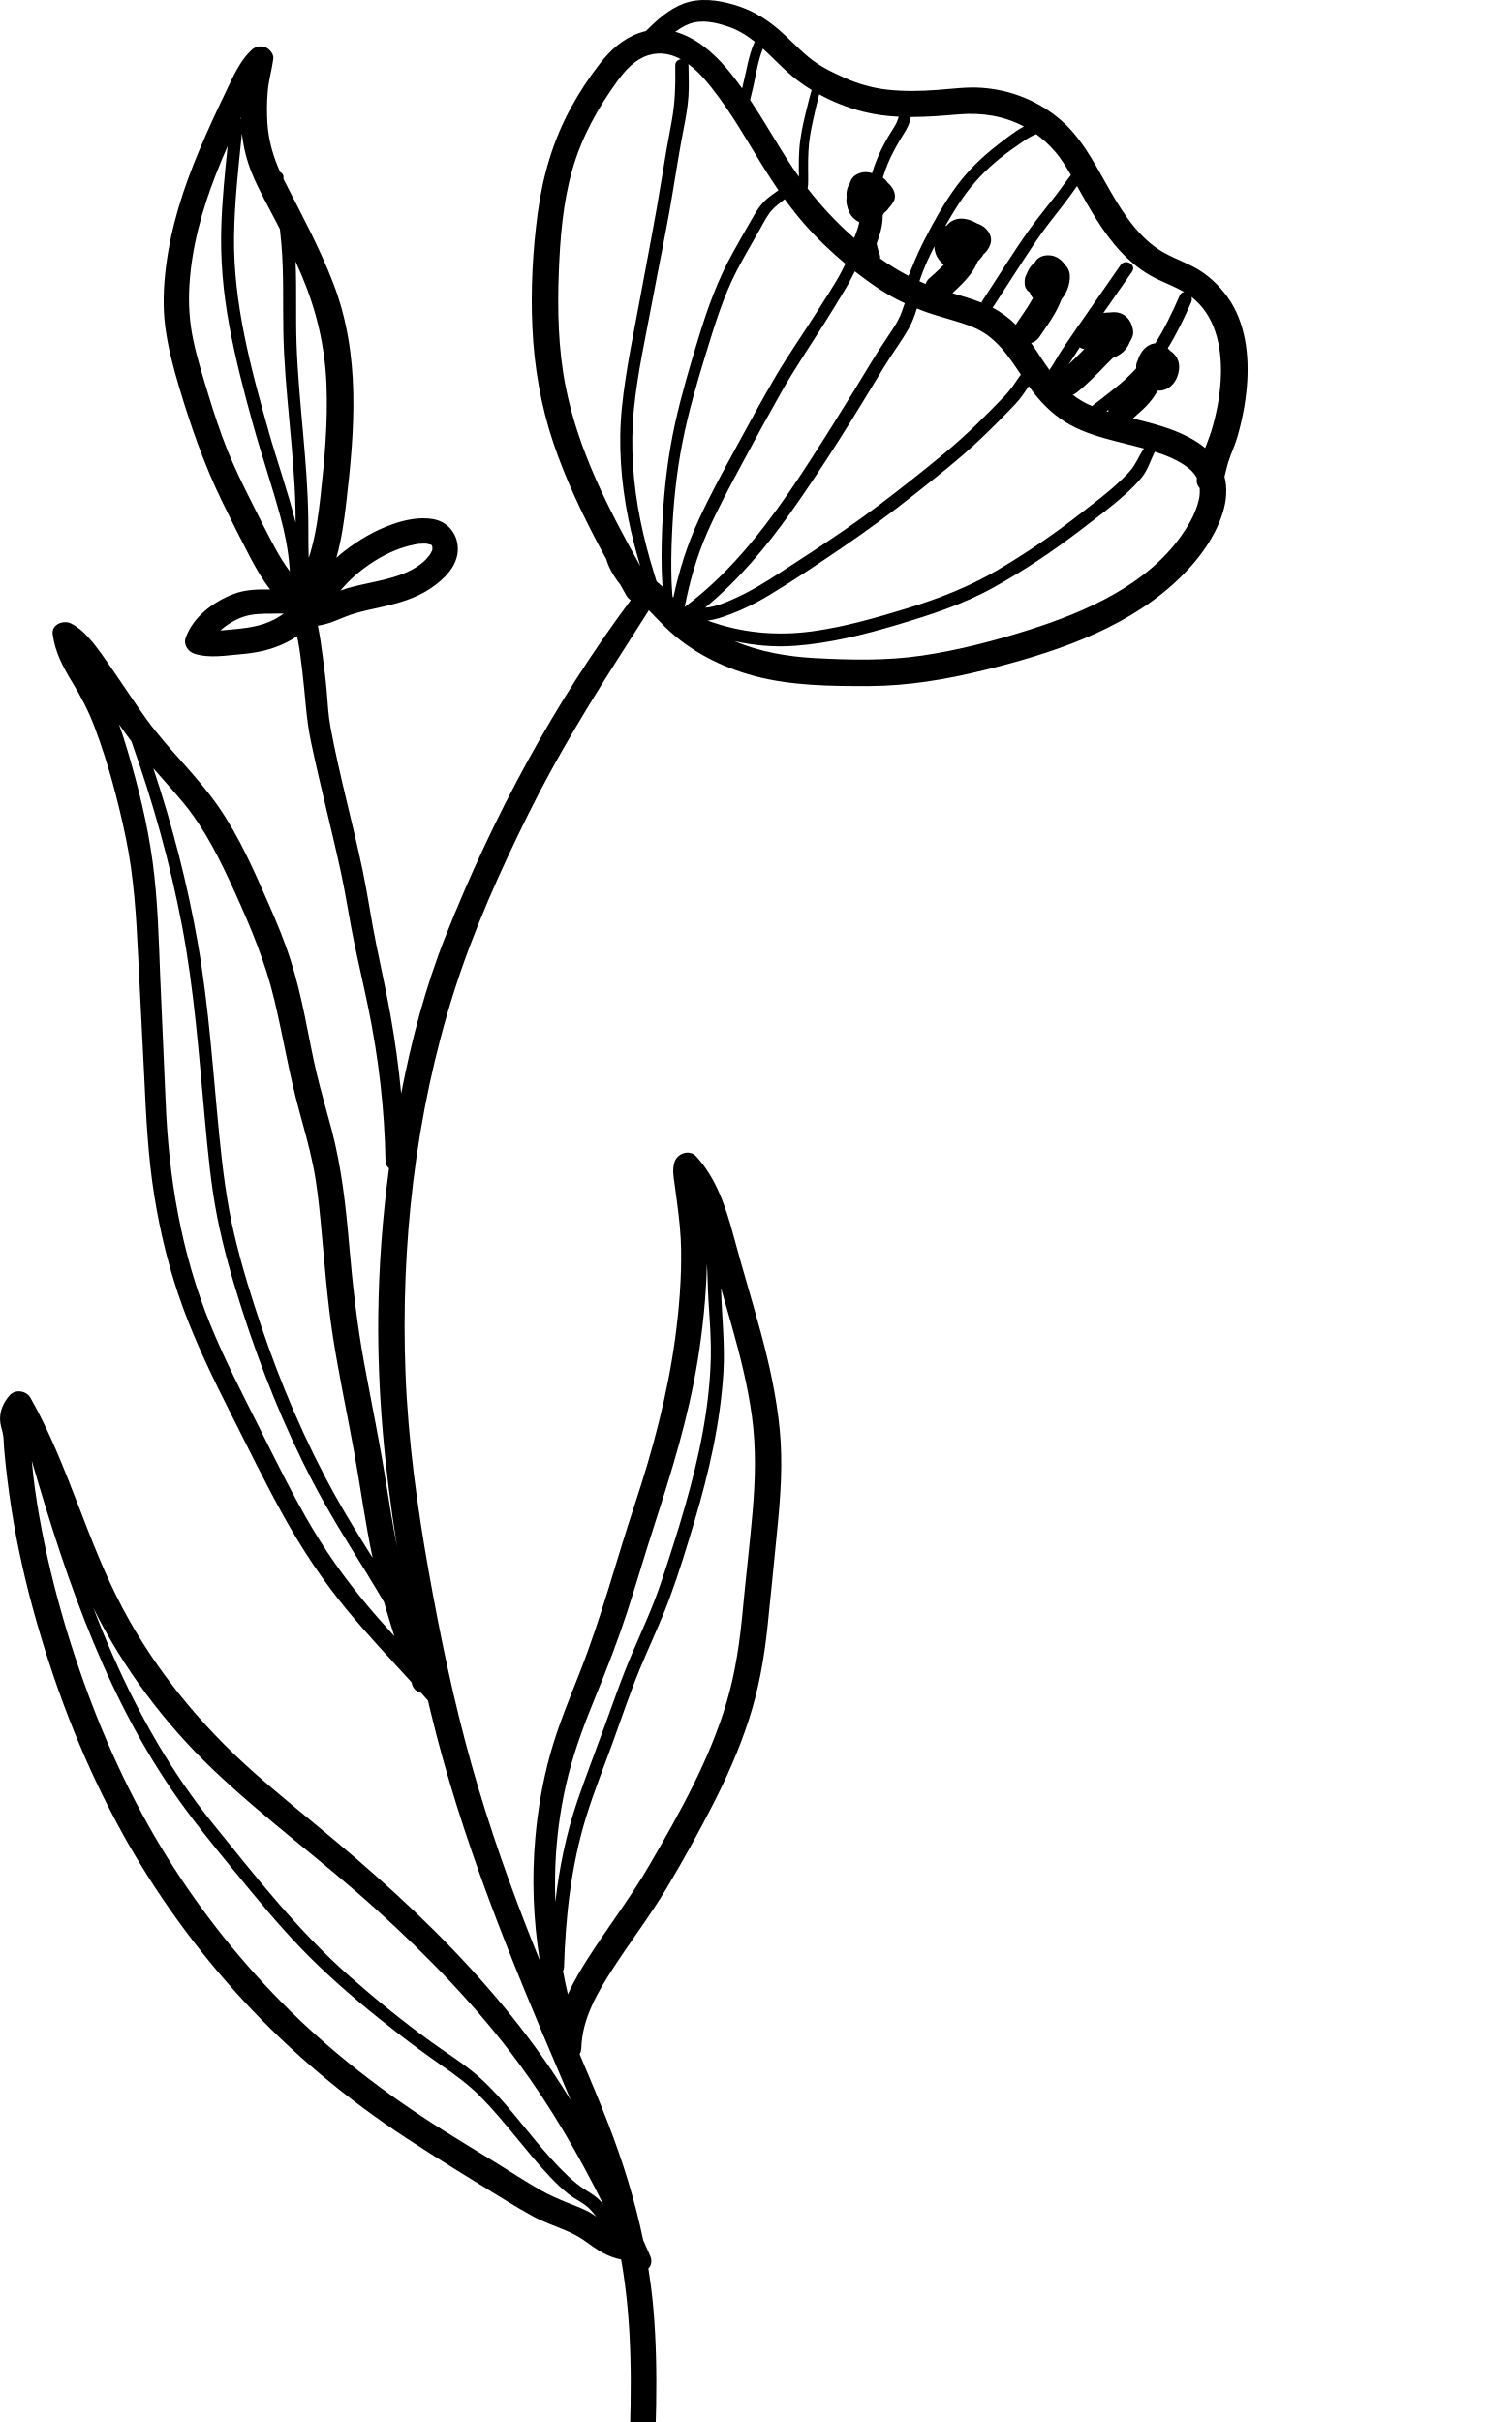
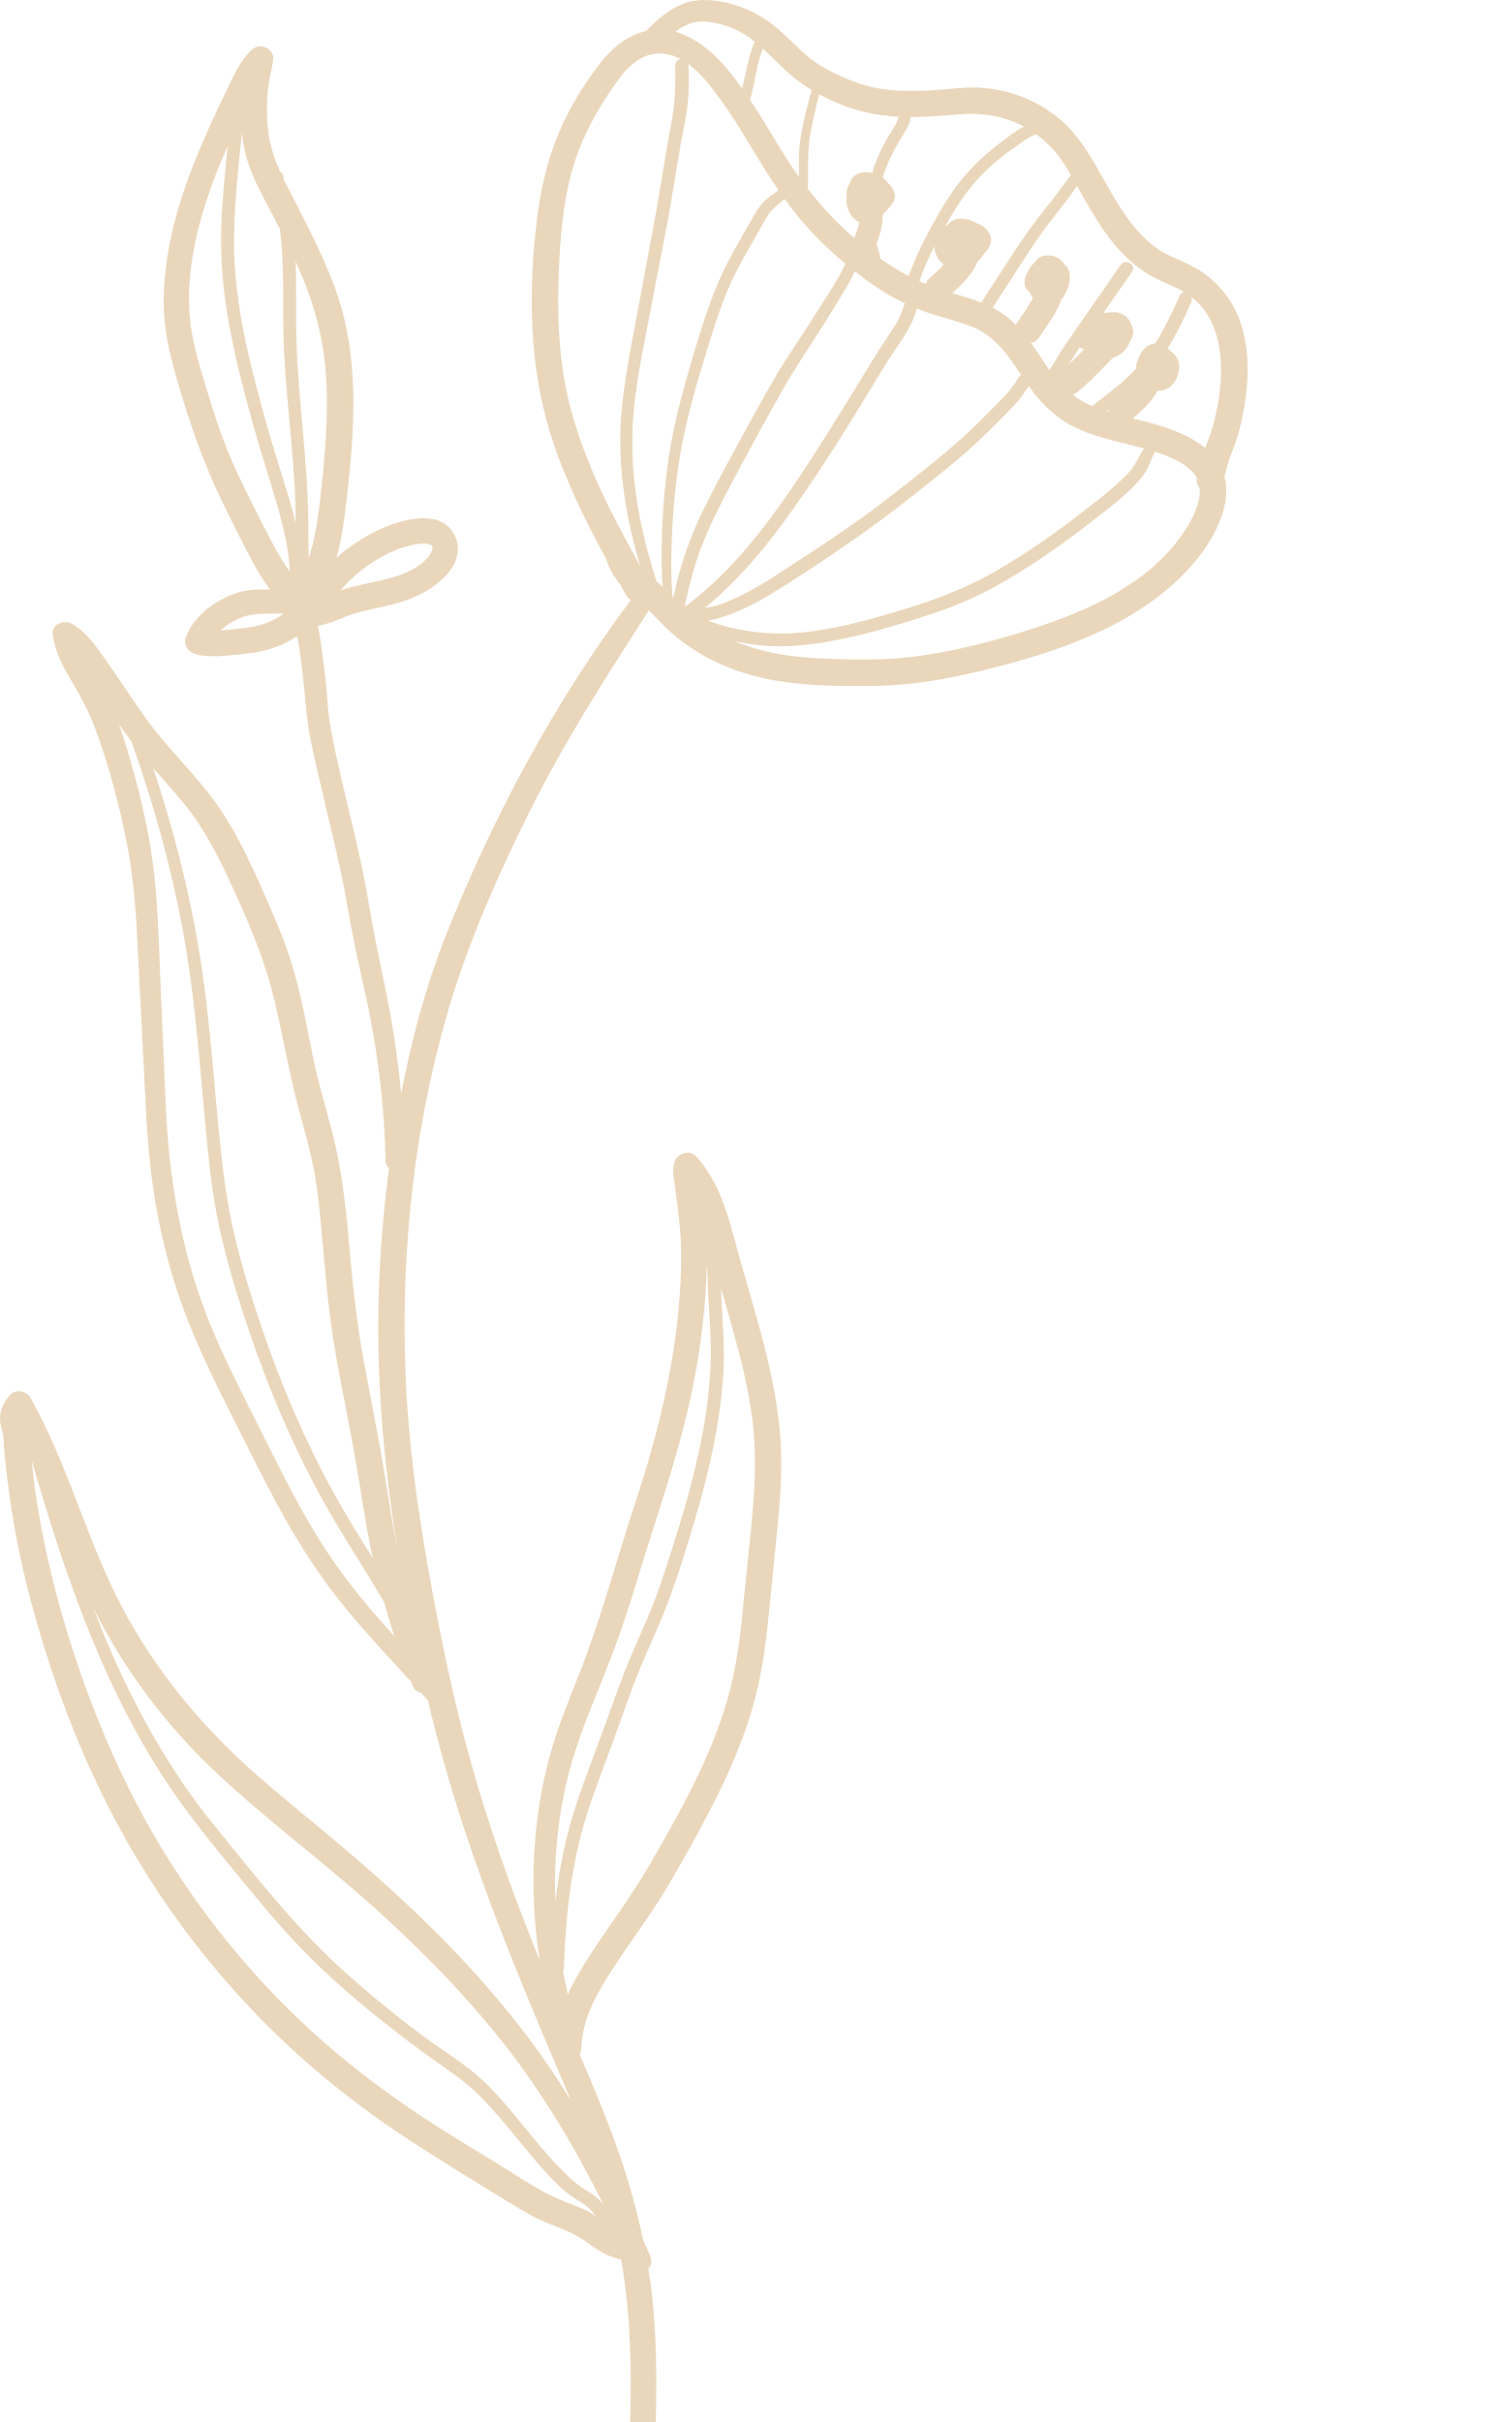
- <svg xmlns="http://www.w3.org/2000/svg" id="Layer_2" data-name="Layer 2" viewBox="0 0 227.406 364.345" fill="currentColor">
+ <svg xmlns="http://www.w3.org/2000/svg" id="Layer_2" data-name="Layer 2" viewBox="0 0 227.406 364.345" fill="#EAD7BB">
  <g id="katman_1" data-name="katman 1">
    <path d="M18.431,275.815c5.01,9.044,11.133,17.489,18.138,25.092,7.305,7.928,15.61,14.859,24.62,20.768,4.96,3.253,10.039,6.357,15.097,9.453,1.233,.755,2.482,1.485,3.745,2.19,1.406,.784,2.956,1.347,4.445,1.956,1.174,.48,2.239,.942,3.285,1.666,.964,.667,1.895,1.395,2.928,1.956,.896,.487,1.803,.81,2.767,1.014,1.712,9.614,1.59,19.469,1.204,29.191-.097,2.438-.214,4.876-.329,7.314-.117,2.462,3.706,2.454,3.826,0,.478-9.702,.987-19.448,.146-29.145-.176-2.027-.44-4.03-.755-6.02,.525-.493,.561-1.245,.271-1.912-.343-.789-.695-1.574-1.045-2.361-1.245-5.989-3.063-11.833-5.302-17.598-1.353-3.485-2.798-6.932-4.267-10.369,.151-.26,.252-.571,.262-.946,.119-4.42,2.461-8.393,4.798-12.003,2.634-4.069,5.584-7.913,8.07-12.08,2.427-4.067,4.734-8.239,6.896-12.453,2.104-4.101,3.98-8.341,5.409-12.726,1.478-4.54,2.318-9.19,2.823-13.931,.529-4.967,.998-9.944,1.495-14.915,.495-4.954,.842-9.937,.357-14.906-.481-4.931-1.545-9.776-2.833-14.553-1.304-4.84-2.78-9.629-4.079-14.47-1.157-4.309-2.572-8.696-5.638-12.054-1.03-1.128-2.877-.489-3.287,.868-.335,1.107-.14,2.17,.021,3.287,.151,1.052,.29,2.106,.425,3.159,.284,2.206,.518,4.421,.553,6.647,.069,4.394-.281,8.829-.862,13.182-1.14,8.534-3.358,16.9-6.064,25.061-2.827,8.525-5.079,17.222-8.386,25.584-1.587,4.014-3.235,8.012-4.391,12.178-1.132,4.076-1.851,8.267-2.227,12.479-.548,6.132-.318,12.363,.662,18.462-.254-.623-.511-1.244-.761-1.869-3.593-8.991-6.837-18.127-9.465-27.448-2.708-9.606-4.738-19.38-6.484-29.201-1.743-9.806-3.094-19.689-3.483-29.65-.753-19.279,1.455-39.104,7.295-57.532,2.903-9.158,6.894-18.06,11.155-26.66,4.317-8.715,9.389-17.011,14.638-25.188,1.181-1.84,2.364-3.677,3.528-5.528,.854,.867,1.674,1.768,2.549,2.615,3.675,3.555,8.348,5.936,13.264,7.255,5.58,1.498,11.604,1.548,17.348,1.527,5.796-.021,11.588-.989,17.204-2.373,10.014-2.469,20.609-5.877,28.437-12.877,3.248-2.905,6.263-6.65,7.561-10.872,.526-1.712,.711-3.626,.244-5.376,.204-.757,.358-1.526,.596-2.277,.387-1.221,.954-2.37,1.314-3.603,.732-2.508,1.233-5.086,1.455-7.691,.392-4.597-.169-9.689-2.957-13.515-1.358-1.864-3.049-3.414-5.1-4.484-1.938-1.011-4.05-1.701-5.815-3.023-3.241-2.428-5.353-6.026-7.31-9.491-2.067-3.66-4.014-7.351-7.364-10.02-3.261-2.598-7.154-4.082-11.31-4.39-2.229-.165-4.436,.151-6.656,.314-2.494,.184-4.997,.244-7.487-.024-2.251-.242-4.475-.869-6.538-1.798-1.904-.857-3.814-1.775-5.424-3.122-1.749-1.463-3.277-3.174-5.051-4.606-1.846-1.491-3.845-2.583-6.125-3.258-2.431-.719-5.186-1.09-7.614-.175-2.239,.844-4.001,2.47-5.676,4.127-.336,.078-.675,.173-1.016,.294-2.441,.862-4.317,2.571-5.886,4.585-1.604,2.061-3.055,4.264-4.315,6.551-2.749,4.994-4.299,10.348-5.056,15.978-.763,5.672-1.062,11.489-.801,17.207,.27,5.933,1.277,11.795,3.18,17.425,1.824,5.396,4.285,10.564,6.95,15.589,.312,.588,.634,1.171,.952,1.756,.202,.599,.412,1.196,.718,1.757,.399,.731,.868,1.455,1.408,2.11,.307,.549,.611,1.1,.919,1.648,.183,.326,.415,.552,.669,.711-11.562,15.529-20.741,32.582-27.865,50.571-3.022,7.63-5.122,15.605-6.674,23.662-.37-3.979-.913-7.943-1.621-11.874-.652-3.615-1.45-7.2-2.178-10.8-.73-3.609-1.237-7.258-1.99-10.862-1.511-7.229-3.511-14.351-4.851-21.618-.329-1.786-.413-3.591-.563-5.398-.145-1.75-.381-3.496-.605-5.237-.198-1.537-.415-3.076-.726-4.596,.904-.141,1.796-.411,2.497-.689,1.06-.42,2.086-.878,3.185-1.193,1.254-.359,2.533-.623,3.805-.908,2.59-.582,5.212-1.303,7.441-2.8,2.002-1.345,4.107-3.314,4.13-5.912,.02-2.276-1.479-4.137-3.723-4.53-2.014-.353-4.168,.093-6.074,.758-2.699,.941-5.144,2.393-7.391,4.145-.378,.295-.735,.604-1.084,.919,.767-2.705,1.157-5.502,1.485-8.289,.645-5.495,1.177-11.033,1.058-16.571-.121-5.622-.98-11.171-3.006-16.431-2.073-5.385-4.8-10.399-7.41-15.528-.029-.057-.055-.115-.084-.173,.001-.086-.006-.173,0-.259,.026-.376-.198-.644-.495-.779-1.044-2.306-1.742-4.686-1.918-7.256-.112-1.633-.095-3.271,.042-4.902,.139-1.657,.619-3.225,.839-4.868,.097-.725-.558-1.496-1.172-1.743-.726-.292-1.507-.143-2.083,.394-1.911,1.782-2.896,4.261-4.012,6.565-1.361,2.808-2.66,5.644-3.869,8.521-2.387,5.683-4.264,11.458-5.023,17.594-.37,2.992-.489,5.989-.1,8.985,.394,3.034,1.173,5.972,2.041,8.9,1.745,5.884,3.727,11.589,6.396,17.125,1.391,2.884,2.831,5.752,4.314,8.59,.884,1.69,1.856,3.371,3.03,4.886-1.866-.033-3.795,.011-5.553,.699-3.041,1.189-6.071,3.436-7.17,6.621-.344,.998,.398,2.05,1.33,2.343,2.288,.718,4.706,.256,7.036,.066,2.404-.196,4.666-.686,6.836-1.776,.543-.273,1.065-.582,1.566-.92,.056,.241,.112,.481,.158,.724,.295,1.555,.464,3.133,.657,4.703,.423,3.438,.542,6.895,1.252,10.293,1.406,6.723,3.156,13.363,4.598,20.076,.725,3.375,1.211,6.793,1.911,10.174,.686,3.312,1.461,6.606,2.142,9.919,1.56,7.598,2.456,15.3,2.594,23.057,.009,.497,.224,.859,.53,1.092-.979,7.352-1.538,14.757-1.618,22.178-.125,11.603,.977,23.25,2.831,34.773-.69-3.419-1.222-6.872-1.77-10.312-.934-5.865-2.154-11.676-3.217-17.517-1.06-5.82-1.709-11.639-2.217-17.53-.508-5.89-1.142-11.709-2.652-17.437-.748-2.84-1.587-5.656-2.265-8.514-.669-2.824-1.167-5.686-1.76-8.527-.595-2.849-1.259-5.688-2.149-8.461-.911-2.838-2.056-5.596-3.253-8.323-2.215-5.047-4.438-10.163-7.582-14.715-3.23-4.677-7.47-8.532-10.807-13.127-1.683-2.318-3.231-4.729-4.864-7.082-1.262-1.819-2.489-3.723-3.988-5.358-.722-.787-1.56-1.528-2.523-2.004-1.101-.544-2.966,.085-2.775,1.592,.335,2.651,1.531,4.915,2.904,7.171,1.354,2.224,2.509,4.426,3.426,6.87,2.024,5.396,3.537,11.1,4.703,16.741,1.192,5.769,1.537,11.639,1.821,17.509,.295,6.114,.639,12.226,.926,18.34,.278,5.945,.56,11.848,1.492,17.735,.912,5.762,2.318,11.465,4.327,16.945,1.989,5.428,4.515,10.636,7.12,15.79,2.607,5.159,5.143,10.364,7.945,15.421,2.766,4.992,5.885,9.732,9.512,14.142,3.13,3.806,6.515,7.389,9.833,11.03,.104,.712,.524,1.329,1.311,1.545,.035,.01,.074,.01,.11,.017,.019,.022,.039,.043,.059,.065,.333,.372,.657,.753,.987,1.127,.137,.577,.27,1.156,.409,1.732,4.587,19.045,11.957,36.989,19.629,54.952,.485,1.135,.965,2.273,1.439,3.415-.914-1.484-1.847-2.956-2.824-4.402-5.936-8.784-13.043-16.727-20.712-24.027-3.823-3.639-7.784-7.131-11.825-10.525-4.189-3.518-8.472-6.925-12.555-10.566-7.801-6.957-14.517-15.119-19.448-24.367-5.454-10.227-8.212-21.657-13.925-31.765-.602-1.065-2.259-1.348-3.109-.401-.921,1.026-1.505,2.261-1.471,3.664,.017,.698,.215,1.305,.388,1.961,.187,.712,.144,1.552,.209,2.294,.269,3.099,.649,6.19,1.127,9.264,.909,5.847,2.247,11.631,3.888,17.314,3.136,10.862,7.335,21.542,12.818,31.441ZM103.584,14.495c.099-1.54,.033-3.085,.01-4.626-.001-.085-.012-.163-.03-.237,1.79,1.311,3.248,3.183,4.551,4.942,1.487,2.007,2.822,4.125,4.114,6.261,1.594,2.637,3.168,5.264,4.899,7.786-.588,.423-1.194,.822-1.744,1.297-.808,.7-1.411,1.571-1.943,2.491-1.091,1.89-2.173,3.79-3.232,5.698-2.199,3.961-3.719,8.166-5.039,12.488-1.326,4.342-2.626,8.699-3.604,13.136-1.008,4.574-1.572,9.214-1.845,13.888-.156,2.666-.219,5.34-.16,8.01,.019,.876,.066,1.749,.127,2.621-.297-.27-.599-.531-.908-.782-.138-.455-.274-.911-.415-1.365-.799-2.583-1.483-5.203-2.018-7.854-1.103-5.472-1.52-11.069-.975-16.632,.54-5.515,1.78-10.963,2.79-16.405,1.04-5.604,2.233-11.177,3.14-16.805,.495-3.071,.996-6.138,1.589-9.192,.303-1.561,.588-3.132,.691-4.721Zm17.401,19.149c1.904,2.173,3.992,4.187,6.215,6.038-.327,.654-.638,1.318-.998,1.949-.974,1.708-2.076,3.34-3.114,5.009-2.11,3.392-4.434,6.639-6.451,10.091-2.069,3.542-4.027,7.152-5.984,10.756-1.913,3.523-3.849,7.063-5.525,10.707-1.732,3.766-2.961,7.646-3.811,11.689-.041-.043-.084-.085-.125-.129-.065-.792-.123-1.585-.151-2.38-.081-2.319-.031-4.65,.07-6.968,.203-4.654,.671-9.314,1.576-13.886,.888-4.481,2.157-8.874,3.5-13.237,1.306-4.24,2.587-8.533,4.627-12.491,1.13-2.192,2.409-4.306,3.608-6.46,.526-.945,1.019-1.942,1.75-2.749,.56-.618,1.241-1.11,1.899-1.624,.914,1.264,1.872,2.499,2.911,3.684Zm19.6,3.432c.012,.313,.052,.627,.149,.932,.242,.762,.696,1.369,1.271,1.799-.119,.125-.23,.258-.352,.379-.607,.601-1.254,1.159-1.886,1.733-.235,.213-.389,.495-.481,.799-.32-.132-.637-.272-.951-.414,.178-.508,.355-1.016,.547-1.509,.496-1.271,1.083-2.505,1.704-3.719Zm-1.202,9.879c2.295,.809,4.7,1.324,6.958,2.235,3.442,1.389,5.319,4.271,7.26,7.167-.244,.315-.47,.643-.691,.975-.58,.872-1.178,1.654-1.906,2.408-1.413,1.465-2.842,2.915-4.305,4.329-2.967,2.866-6.137,5.426-9.368,7.982-3.309,2.618-6.635,5.177-10.112,7.568-3.407,2.342-6.866,4.605-10.342,6.842-1.893,1.218-3.818,2.401-5.864,3.347-1.544,.714-3.218,1.476-4.925,1.617,5.011-4.149,9.206-9.143,12.971-14.459,4.953-6.992,9.456-14.307,13.879-21.642,1.204-1.997,2.631-3.874,3.784-5.896,.542-.951,.91-1.963,1.227-3.007,.001-.005,.003-.009,.004-.014,.473,.189,.946,.377,1.43,.548Zm23.077,5.304c.206,.129,.443,.215,.683,.251-.769,.792-1.547,1.573-2.357,2.321,.548-.864,1.106-1.721,1.674-2.572Zm5.35,14.106c1.435,.369,2.881,.709,4.311,1.103-.574,.839-.974,1.758-1.521,2.614-.612,.956-1.525,1.772-2.345,2.545-1.75,1.65-3.713,3.083-5.605,4.565-3.993,3.129-8.18,5.985-12.551,8.561-4.325,2.55-8.869,4.306-13.658,5.771-4.679,1.431-9.386,2.791-14.247,3.448-5.391,.729-10.655,.229-15.72-1.608,1.151-.149,2.267-.523,3.464-.977,2.013-.763,3.911-1.723,5.756-2.832,3.728-2.24,7.354-4.688,10.951-7.131,3.783-2.57,7.439-5.269,11.023-8.109,3.411-2.704,6.813-5.363,9.964-8.374,1.749-1.671,3.458-3.388,5.124-5.141,.791-.832,1.396-1.764,2.041-2.703,.244,.341,.491,.679,.749,1.01,1.505,1.927,3.332,3.635,5.488,4.817,2.108,1.155,4.458,1.846,6.776,2.441Zm-1.331-4.505c.098-.07,.196-.138,.292-.209-.011,.099-.024,.199-.015,.299-.093-.029-.185-.061-.278-.09Zm-30.555-15.645c-.306,.981-.711,1.879-1.257,2.75-1.038,1.655-2.176,3.239-3.19,4.911-2.112,3.486-4.239,6.962-6.411,10.412-4.142,6.578-8.374,13.225-13.524,19.072-2.578,2.927-5.414,5.629-8.54,7.964,.009-.031,.024-.054,.031-.088,.755-3.842,1.815-7.569,3.394-11.157,1.583-3.595,3.477-7.072,5.333-10.532,1.887-3.517,3.8-7.024,5.766-10.497,1.976-3.49,4.213-6.787,6.354-10.173,1.142-1.807,2.265-3.633,3.36-5.469,.495-.829,.931-1.71,1.378-2.583,1.177,.918,2.384,1.796,3.625,2.62,1.251,.83,2.552,1.542,3.895,2.173-.076,.203-.156,.407-.215,.597Zm44.257,29.697c-.487,1.639-1.424,3.248-2.481,4.738-5.213,7.351-14.29,11.378-22.798,14.075-5.3,1.68-10.703,3.094-16.209,3.9-5.308,.777-10.699,.658-16.042,.375-4.188-.222-8.329-.944-12.183-2.562,2.965,.665,6.005,.943,9.093,.717,5.302-.387,10.472-1.687,15.549-3.2,4.903-1.462,9.734-3.018,14.233-5.497,4.605-2.537,9.005-5.483,13.18-8.676,2.246-1.718,4.551-3.418,6.659-5.305,.941-.842,1.881-1.736,2.663-2.731,.891-1.134,1.253-2.476,1.886-3.748,.007-.014,.01-.027,.016-.041,.353,.114,.709,.222,1.058,.351,1.796,.66,4.097,1.719,5.081,3.278,.093,.147,.152,.245,.202,.332-.009,.091-.018,.181-.028,.272-.047,.46,.144,.897,.449,1.24,.054,1.012-.033,1.496-.326,2.483Zm3.522-19.601c-.058,2.654-.526,5.263-1.23,7.819-.309,1.123-.728,2.184-1.141,3.266-.751-.622-1.588-1.159-2.473-1.625-2.654-1.398-5.529-2.099-8.402-2.818,.249-.225,.49-.464,.732-.672,.839-.721,1.605-1.455,2.259-2.353,.268-.368,.513-.754,.725-1.156,.583,.03,1.174-.112,1.666-.436,.979-.645,1.513-1.828,1.578-2.977,.063-1.107-.503-2.066-1.363-2.595-.107-.139-.225-.266-.346-.385,1.356-2.188,2.467-4.504,3.522-6.917,.126-.288,.115-.567,.021-.806,3.584,2.755,4.549,7.354,4.455,11.656Zm-15.091-18.482c1.454,1.562,3.15,2.951,5.051,3.931,1.474,.76,3.079,1.329,4.514,2.175-.271,.02-.525,.172-.676,.516-1.094,2.502-2.238,4.927-3.68,7.197-.108,.011-.217,.024-.33,.051-.772,.184-1.414,.763-1.823,1.423-.22,.355-.386,.765-.513,1.174-.07,.128-.128,.262-.161,.406-.055,.24-.059,.46-.038,.676-.001,.015-.002,.029-.003,.044-.983,1.074-2.048,2.06-3.194,2.969-1.139,.903-2.29,1.809-3.452,2.693-1.052-.435-2.016-1.004-2.898-1.682,.215-.093,.426-.217,.625-.376,1.626-1.295,3.067-2.787,4.508-4.28,.28-.29,.601-.595,.919-.914,1.124-.375,2.105-1.231,2.497-2.324,0-.001,.001-.001,.001-.002,.264-.47,.543-.929,.543-1.491,0-.318-.083-.706-.189-1.017-.241-.713-.683-1.329-1.349-1.701-.621-.347-1.292-.388-1.969-.291-.331-.004-.658,.03-.982,.08,1.439-2.067,2.882-4.131,4.313-6.203,.733-1.061-.999-2.061-1.725-1.008-2.05,2.968-4.125,5.917-6.173,8.886-.195,.215-.359,.45-.485,.7-.062,.09-.124,.178-.186,.268-.988,1.439-2.002,2.866-2.88,4.376-.308,.53-.63,1.057-.976,1.567-.958-1.328-1.809-2.737-2.759-4.072,.494-.123,.939-.435,1.252-.912,.737-1.123,1.543-2.195,2.213-3.361,.415-.722,.818-1.505,1.112-2.32,.404-.446,.7-1.006,.906-1.558,.242-.646,.403-1.432,.336-2.119-.062-.632-.304-1.098-.701-1.452-.577-.91-1.529-1.543-2.712-1.477-.733,.041-1.411,.34-1.799,1.002-.011,.019-.021,.048-.032,.069-.333,.249-.62,.566-.848,.926-.144,.227-.247,.477-.355,.723-.089,.204-.216,.441-.273,.641-.066,.232-.143,1.094-.035,.321-.088,.627-.034,1.192,.44,1.666,.084,.084,.183,.159,.289,.227,.054,.154,.119,.305,.201,.453,.081,.145,.175,.28,.279,.405-.028,.053-.055,.108-.084,.16-.706,1.287-1.587,2.454-2.391,3.678-.038,.059-.062,.124-.092,.187-1.035-1.023-2.198-1.896-3.504-2.576,.025-.03,.051-.057,.074-.091,2.222-3.383,4.363-6.82,6.638-10.168,1.095-1.612,2.312-3.131,3.507-4.669,.547-.705,1.091-1.412,1.613-2.136,.275-.381,.544-.765,.815-1.148,.018-.026,.039-.063,.058-.092,1.932,3.446,3.85,6.942,6.559,9.852Zm-7.482-11.489c-.122,.142-.241,.299-.369,.467-.608,.801-1.175,1.632-1.787,2.431-1.296,1.692-2.672,3.323-3.92,5.053-2.56,3.549-4.833,7.306-7.245,10.956-.063,.096-.1,.19-.125,.283-1.432-.562-2.906-.995-4.38-1.434,.972-.891,1.909-1.796,2.718-2.857,.427-.56,.813-1.22,1.087-1.921,.352-.318,.65-.688,.888-1.096,.033-.028,.07-.048,.102-.078,.545-.494,1.018-1.308,1.018-2.057,0-.885-.644-1.721-1.385-2.154-.225-.132-.463-.233-.709-.312-.02-.012-.037-.026-.057-.037-.896-.508-2.021-.872-3.052-.613-.548,.138-1.078,.465-1.435,.919-.094,.039-.174,.096-.261,.143,.836-1.489,1.72-2.953,2.7-4.348,1.573-2.24,3.424-4.158,5.549-5.877,1.1-.889,2.254-1.694,3.417-2.496,.696-.48,1.328-.876,2.034-1.121,.991,.724,1.893,1.55,2.72,2.489,.982,1.114,1.756,2.375,2.491,3.659Zm-16.814-9.139c3.407-.288,6.748,.234,9.742,1.83-1.41,.734-2.694,1.795-3.942,2.757-2.41,1.857-4.517,3.906-6.313,6.369-1.773,2.431-3.25,5.083-4.621,7.757-.712,1.389-1.374,2.805-1.944,4.259-.163,.415-.364,.864-.549,1.326-1.486-.776-2.91-1.659-4.282-2.629,.045-.141,.044-.306-.025-.492-.209-.564-.364-1.143-.483-1.731,.509-1.367,.936-2.783,.912-4.244,.04-.065,.084-.128,.118-.194,.027-.053,.044-.107,.068-.161,.118-.082,.23-.172,.334-.273,.144-.139,.272-.294,.386-.46,.246-.281,.476-.575,.669-.877,.52-.816,.228-1.731-.312-2.419-.151-.193-.319-.359-.49-.518-.135-.193-.289-.374-.469-.539-.088-.081-.185-.15-.281-.222,.061-.198,.121-.394,.184-.589,.612-1.888,1.513-3.658,2.546-5.349,.503-.823,1.034-1.59,1.328-2.519,.029-.092,.087-.368,.152-.682,2.421,.002,4.85-.198,7.272-.403Zm-14.491-.413c1.789,.456,3.593,.685,5.404,.772-.175,.534-.369,1.055-.705,1.572-1.221,1.879-2.27,3.86-3.013,5.979-.108,.307-.194,.623-.289,.936-.625-.205-1.309-.224-1.99,.041-.758,.295-1.174,.763-1.359,1.46-.181,.284-.324,.594-.411,.932-.095,.369-.114,.749-.082,1.125-.117,.81,.084,1.663,.433,2.39,.311,.647,.853,1.117,1.481,1.428-.045,.215-.092,.429-.153,.641-.17,.592-.392,1.167-.62,1.739-.092-.08-.186-.157-.277-.238-2.49-2.202-4.723-4.614-6.734-7.214,.03-.172,.058-.333,.065-.457,.046-.823,.017-1.655,.013-2.479-.008-1.658,.021-3.295,.283-4.936,.252-1.574,.625-3.127,.983-4.68,.125-.542,.257-1.078,.402-1.609,2.083,1.14,4.317,2.022,6.569,2.595Zm-11.454-6.051c1.142,1.048,2.41,1.984,3.756,2.808-.195,.628-.359,1.269-.521,1.912-.472,1.879-.946,3.756-1.206,5.679-.244,1.813-.223,3.634-.193,5.458-.648-.909-1.277-1.834-1.877-2.785-1.836-2.907-3.551-5.903-5.459-8.764,.029-.154,.063-.308,.098-.461,.172-.739,.368-1.462,.515-2.208,.336-1.706,.648-3.456,1.304-5.063,1.211,1.101,2.358,2.299,3.582,3.423Zm-14.68-7.141c1.901-.723,4.011-.222,5.869,.402,1.52,.51,2.808,1.321,3.997,2.267-.965,2.132-1.253,4.516-1.842,6.798-.019,.074-.04,.148-.06,.222-.769-1.075-1.574-2.124-2.437-3.133-2.041-2.386-4.652-4.554-7.604-5.369,.644-.483,1.328-.902,2.077-1.187Zm-18.611,54.428c-1.084-5.577-1.221-11.294-1.007-16.957,.196-5.199,.604-10.455,2.024-15.482,1.378-4.88,3.861-9.372,6.84-13.453,1.177-1.613,2.635-3.21,4.596-3.819,1.74-.541,3.394-.226,4.918,.602-.451,.052-.862,.367-.852,.954,.045,2.886-.012,5.631-.555,8.477-.551,2.887-1.049,5.779-1.51,8.682-.912,5.745-2.058,11.439-3.1,17.161-1.034,5.673-2.277,11.348-2.862,17.09-.573,5.616-.14,11.244,.97,16.77,.481,2.397,1.096,4.76,1.793,7.101-4.782-8.578-9.367-17.413-11.254-27.126Zm-31.688,28.577c1.81-1.575,3.914-2.948,6.148-3.841,.893-.357,1.823-.636,2.766-.827,.178-.036,.357-.069,.537-.098,.049-.008,.073-.012,.103-.018,.033-.002,.071-.004,.135-.009,.403-.032,.809-.046,1.212-.014-.091,.013,.44,.142,.545,.146,.03,.021,.061,.042,.09,.064-.002-.005-.003-.011-.004-.017,.011,.01,.018,.018,.025,.026,.002,.004,.004,.007,.006,.011,.004,.003,.008,.006,.012,.009,.002,.007,.005,.016,.008,.024-0,0,0,0-0,0,0,.001,.001,.001,.001,.002,.009,.029,.019,.061,.035,.108,.026,.107,.043,.15,.054,.164-.005,.031-.01,.08-.014,.18-.007,.157,.001,.196,.007,.203-.008,.008-.029,.045-.08,.185-.021,.058-.229,.446-.335,.597-1.037,1.468-2.933,2.468-4.596,3.047-2.564,.892-5.279,1.213-7.878,1.976-.325,.096-.643,.207-.959,.325,.676-.79,1.386-1.55,2.182-2.243Zm-15.513-60.593c1.06,2.589,2.453,5.003,3.736,7.483,.169,.327,.334,.657,.502,.985,.087,.751,.16,1.503,.224,2.25,.371,4.364,.214,8.726,.291,13.097,.158,8.933,1.621,17.784,1.827,26.713,.016,.699,.022,1.398,.024,2.096-1.138-4.611-2.755-9.101-4.045-13.672-2.698-9.553-5.339-19.306-5.222-29.309,.061-5.215,.652-10.401,1.177-15.586,.235,2.036,.709,4.042,1.487,5.942Zm-1.65-8.144c-.026-.019-.052-.039-.081-.055,.024-.051,.047-.102,.071-.153,.002,.069,.007,.139,.009,.208Zm4.388,75.638c-2.171,.946-4.608,1.081-6.936,1.296-.176,.016-.354,.029-.532,.044,1.015-.919,2.304-1.651,3.354-2.018,1.481-.518,3.026-.506,4.575-.509,.529-.001,1.076-.036,1.611-.012-.64,.463-1.323,.873-2.073,1.199Zm.835-10.948c-1.267-2.323-2.438-4.704-3.627-7.068-1.291-2.567-2.562-5.156-3.632-7.824-1.078-2.687-1.974-5.441-2.82-8.208-.83-2.71-1.678-5.424-2.274-8.197-.599-2.787-.776-5.559-.598-8.403,.361-5.745,1.883-11.236,3.965-16.58,.566-1.452,1.165-2.889,1.79-4.316-.411,3.976-.819,7.955-.955,11.951-.173,5.096,.276,10.098,1.202,15.108,.922,4.995,2.2,9.917,3.56,14.808,1.302,4.685,2.879,9.292,4.149,13.984,.664,2.453,1.149,4.909,1.347,7.443,.018,.236,.037,.472,.056,.709-.807-1.069-1.513-2.217-2.163-3.408Zm5.212,.715c-.067,.225-.142,.447-.215,.669-.065-1.875-.041-3.753-.06-5.628-.044-4.473-.413-8.93-.809-13.383-.39-4.384-.805-8.769-.959-13.169-.145-4.142,.037-8.285-.152-12.426,.327,.721,.647,1.445,.954,2.175,2.207,5.247,3.459,10.576,3.696,16.268,.238,5.689-.281,11.377-.91,17.026-.318,2.855-.723,5.709-1.544,8.468Zm-11.297,51.028c2.382,5.244,4.566,10.489,5.908,16.108,1.321,5.529,2.219,11.131,3.723,16.619,.761,2.777,1.549,5.551,2.122,8.374,.557,2.743,.852,5.532,1.12,8.315,.567,5.881,.962,11.761,1.886,17.603,.902,5.707,2.111,11.359,3.144,17.043,.968,5.326,1.669,10.699,2.797,15.995-1.924-3.082-3.853-6.159-5.618-9.337-4.508-8.12-8.166-16.688-11.134-25.483-1.529-4.532-2.953-9.109-4.051-13.766-1.152-4.888-1.759-9.838-2.257-14.83-.964-9.663-1.558-19.351-3.223-28.931-1.558-8.97-3.847-17.795-6.716-26.43,1.49,1.712,3.021,3.389,4.471,5.136,3.363,4.055,5.664,8.818,7.829,13.584Zm21.548,109.134c-3.705-4.232-7.05-8.684-9.921-13.525-2.915-4.916-5.427-10.054-7.986-15.16-2.55-5.087-5.178-10.149-7.333-15.421-4.412-10.795-6.314-22.178-6.763-33.783-.237-6.115-.554-12.226-.797-18.341-.234-5.886-.367-11.774-1.159-17.619-.771-5.69-2.179-11.346-3.821-16.844-.378-1.267-.788-2.527-1.229-3.776,.616,.88,1.248,1.747,1.895,2.604,.009,.051,.02,.103,.039,.158,3.191,8.971,5.76,18.156,7.54,27.512,1.839,9.671,2.543,19.444,3.451,29.231,.449,4.837,.892,9.699,1.823,14.471,.942,4.827,2.302,9.563,3.809,14.242,2.842,8.821,6.289,17.451,10.575,25.675,2.474,4.748,5.311,9.264,8.133,13.81,.886,1.428,1.736,2.881,2.602,4.324,.191,.657,.386,1.314,.582,1.971,.318,1.069,.634,2.133,.985,3.183-.812-.899-1.623-1.8-2.421-2.712Zm26.722,35.702c.255-4.096,.878-8.161,1.884-12.141,1.049-4.151,2.593-8.131,4.21-12.088,1.676-4.102,3.266-8.213,4.636-12.428,1.387-4.266,2.636-8.576,4.02-12.843,2.659-8.2,5.187-16.369,6.576-24.9,.785-4.821,1.282-9.692,1.399-14.576,0-.003,0-.005,0-.008,.051,.819,.097,1.639,.113,2.462,.075,3.859,.559,7.697,.473,11.558-.168,7.591-1.786,15.108-3.866,22.384-1.099,3.845-2.335,7.652-3.597,11.446-1.222,3.676-2.855,7.186-4.381,10.741-1.545,3.6-2.818,7.293-4.152,10.974-1.366,3.77-2.825,7.514-4.115,11.31-1.666,4.901-2.681,9.961-3.28,15.079-.084-2.32-.065-4.646,.079-6.97Zm1.806,20.875c-.28-1.168-.518-2.344-.737-3.523,.087-.138,.145-.304,.151-.506,.233-7.615,1.059-15.215,3.293-22.524,1.161-3.798,2.651-7.502,4.009-11.233,1.357-3.728,2.601-7.51,4.12-11.177,1.47-3.547,3.133-7.014,4.465-10.617,1.412-3.821,2.606-7.748,3.767-11.652,2.16-7.265,3.875-14.742,4.334-22.327,.257-4.248-.253-8.422-.353-12.658,.518,1.816,1.039,3.631,1.551,5.449,1.276,4.532,2.449,9.119,3.088,13.79,.659,4.813,.516,9.644,.098,14.471-.422,4.879-1.009,9.743-1.463,14.619-.435,4.672-1.068,9.272-2.391,13.786-2.562,8.741-7.091,16.779-11.638,24.618-2.661,4.589-5.837,8.802-8.736,13.234-1.287,1.968-2.57,4.055-3.559,6.249Zm-53.439-33.852c7.83,7.458,16.616,13.839,24.628,21.1,7.778,7.049,15.172,14.641,21.403,23.109,4.921,6.688,9.065,13.855,12.748,21.267-.039-.05-.078-.098-.118-.148-.689-.865-1.499-1.396-2.434-1.962-1.032-.625-1.956-1.395-2.828-2.225-3.472-3.304-6.307-7.225-9.435-10.839-1.558-1.801-3.216-3.524-5.081-5.011-1.92-1.531-4.016-2.839-6.005-4.279-4.247-3.075-8.32-6.383-12.255-9.848-7.782-6.854-14.118-14.984-20.617-23.016-6.215-7.681-11.11-16.36-15.086-25.385-1.03-2.338-1.993-4.703-2.911-7.085,4.457,9.013,10.73,17.404,17.991,24.321ZM4.786,219.764c5.344,18.423,11.692,36.957,23.209,52.523,3.042,4.111,6.345,8.056,9.589,12.008,3.298,4.018,6.712,7.956,10.478,11.545,3.782,3.604,7.828,6.963,11.96,10.156,2.051,1.585,4.139,3.122,6.267,4.602,2.076,1.444,4.07,2.869,5.864,4.665,3.796,3.798,6.879,8.249,10.561,12.157,.894,.949,1.831,1.855,2.855,2.663,1.018,.803,2.331,1.335,3.221,2.271,.331,.348,.622,.725,.915,1.1-.193-.137-.386-.276-.576-.399-1.211-.777-2.59-1.222-3.915-1.767-1.283-.528-2.54-1.063-3.749-1.747-2.479-1.404-4.842-2.979-7.271-4.462-2.475-1.511-4.954-3.015-7.409-4.557-8.871-5.573-17.116-11.897-24.475-19.372-6.921-7.029-12.999-14.853-18.094-23.3-5.469-9.068-9.694-18.819-13.006-28.867-1.801-5.465-3.313-11.027-4.49-16.661-.591-2.829-1.095-5.676-1.49-8.539-.185-1.338-.321-2.679-.447-4.02Z" />
  </g>
</svg>
